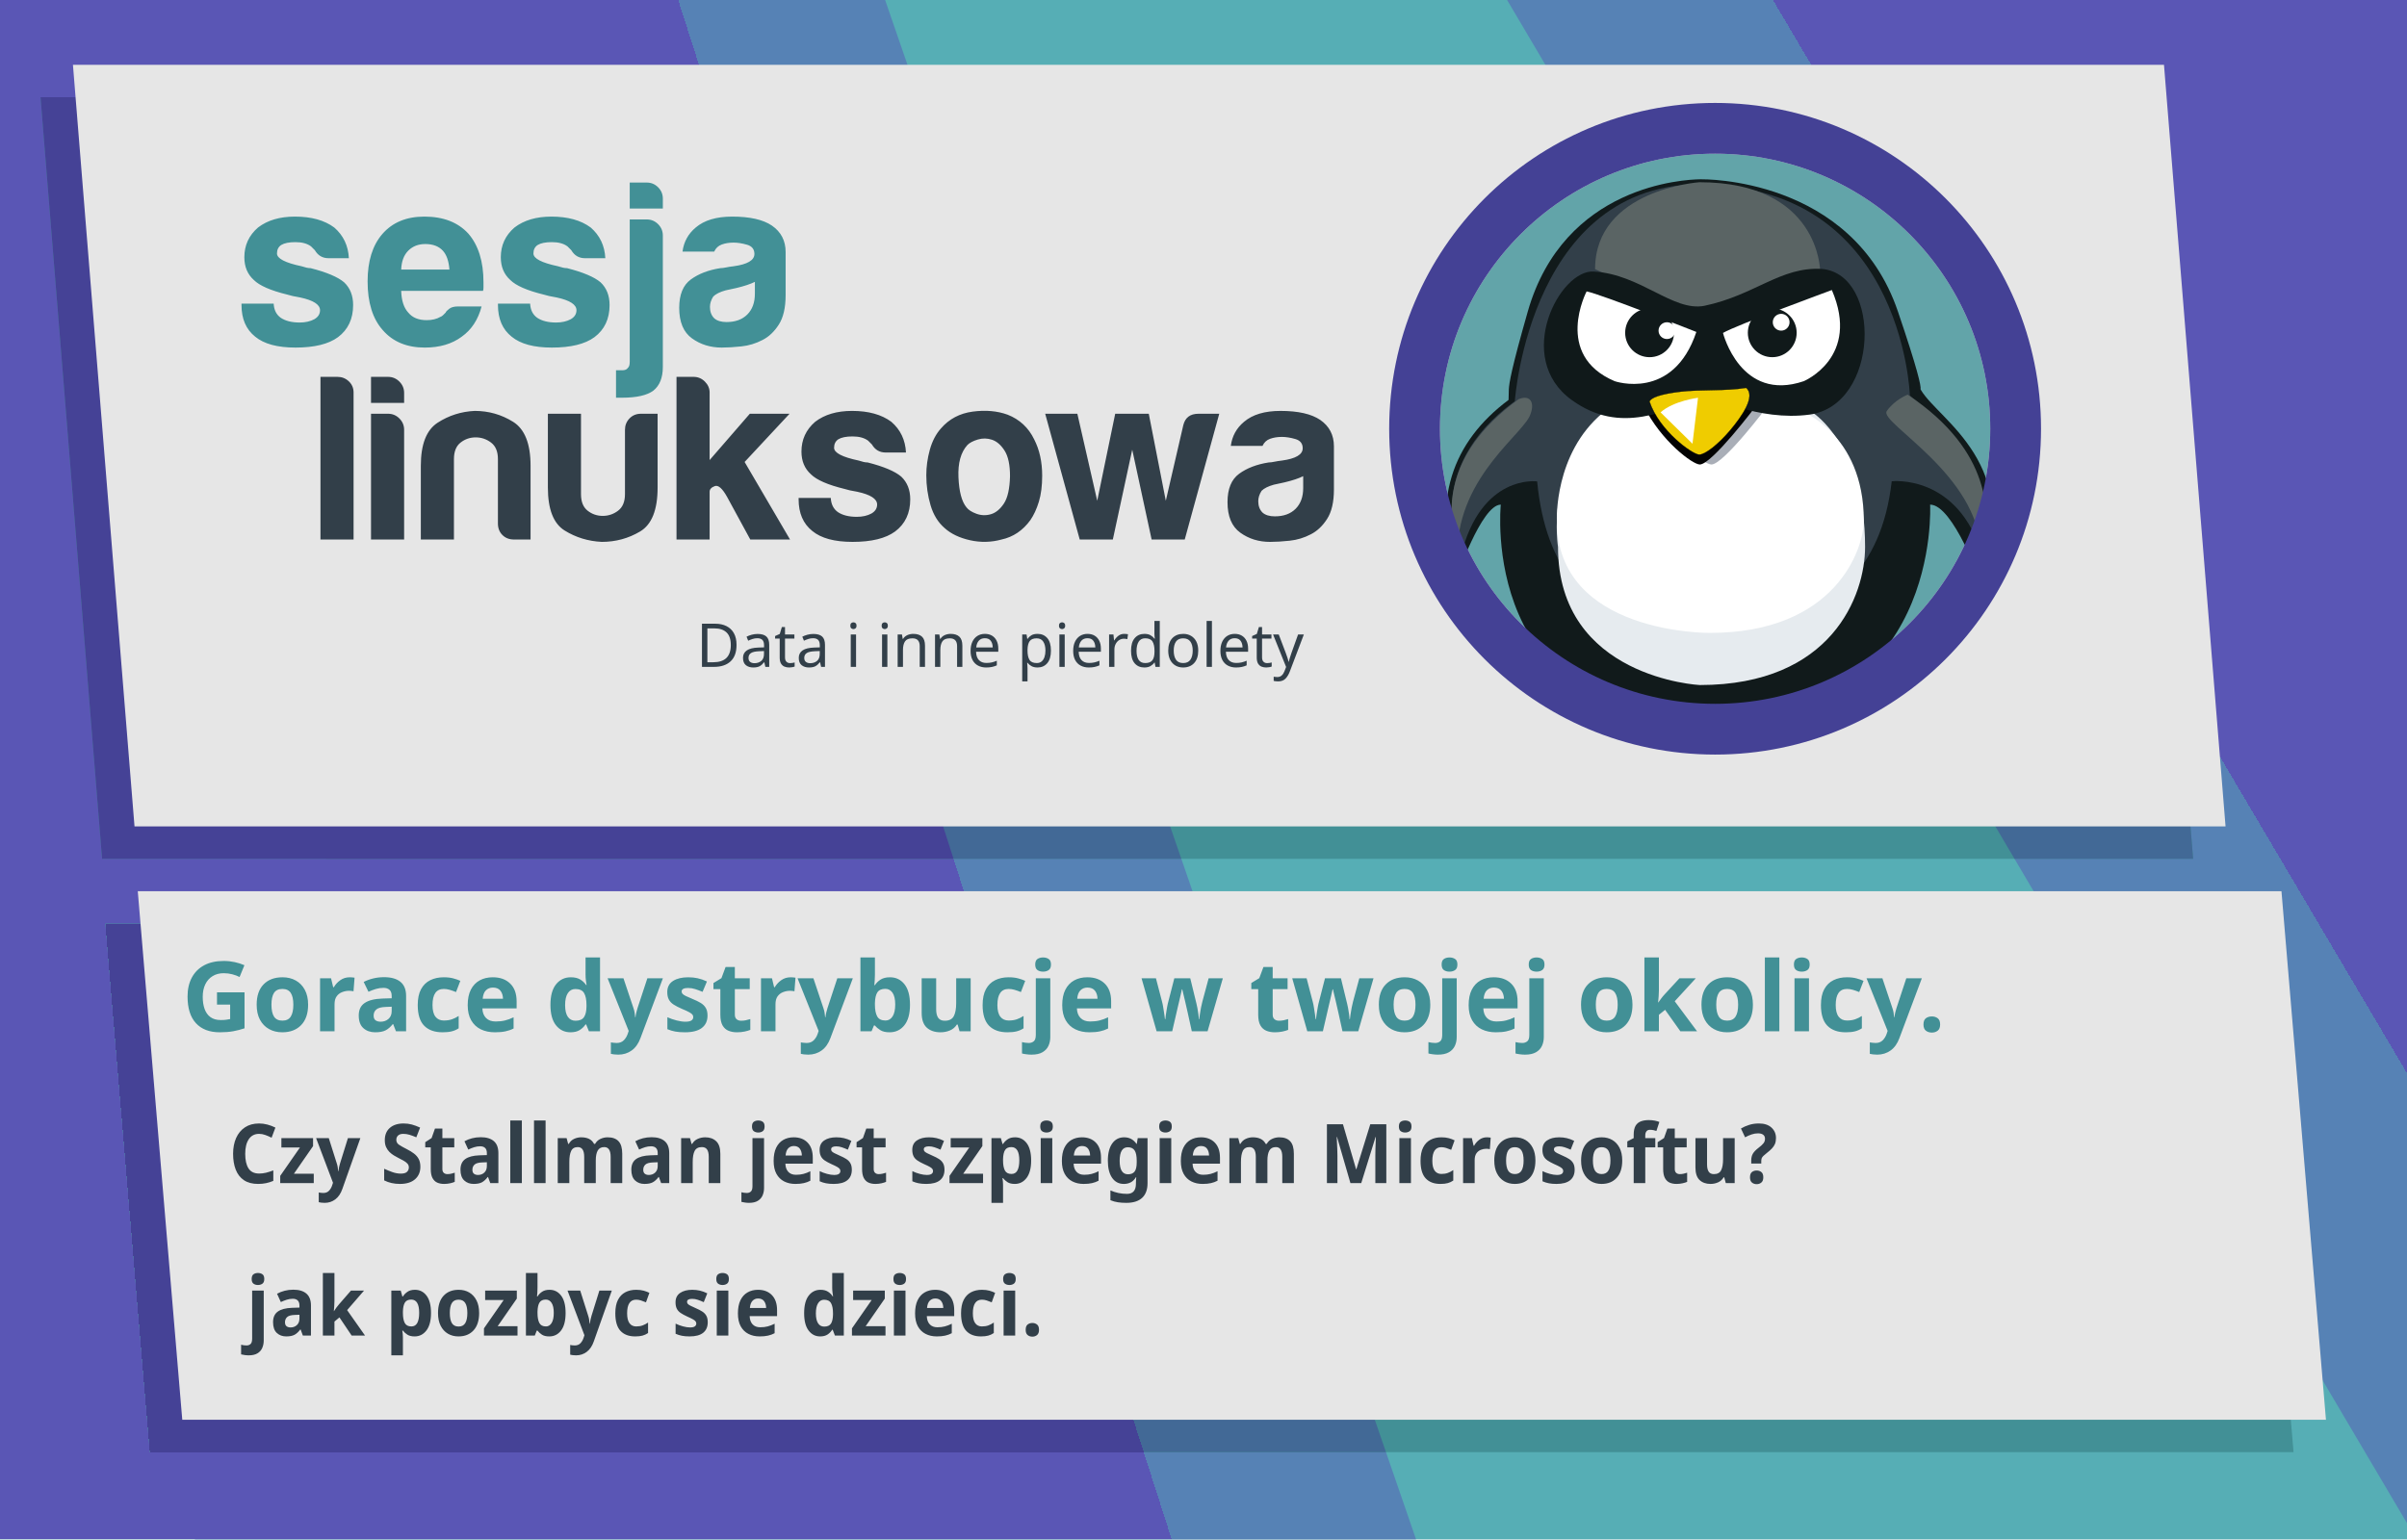
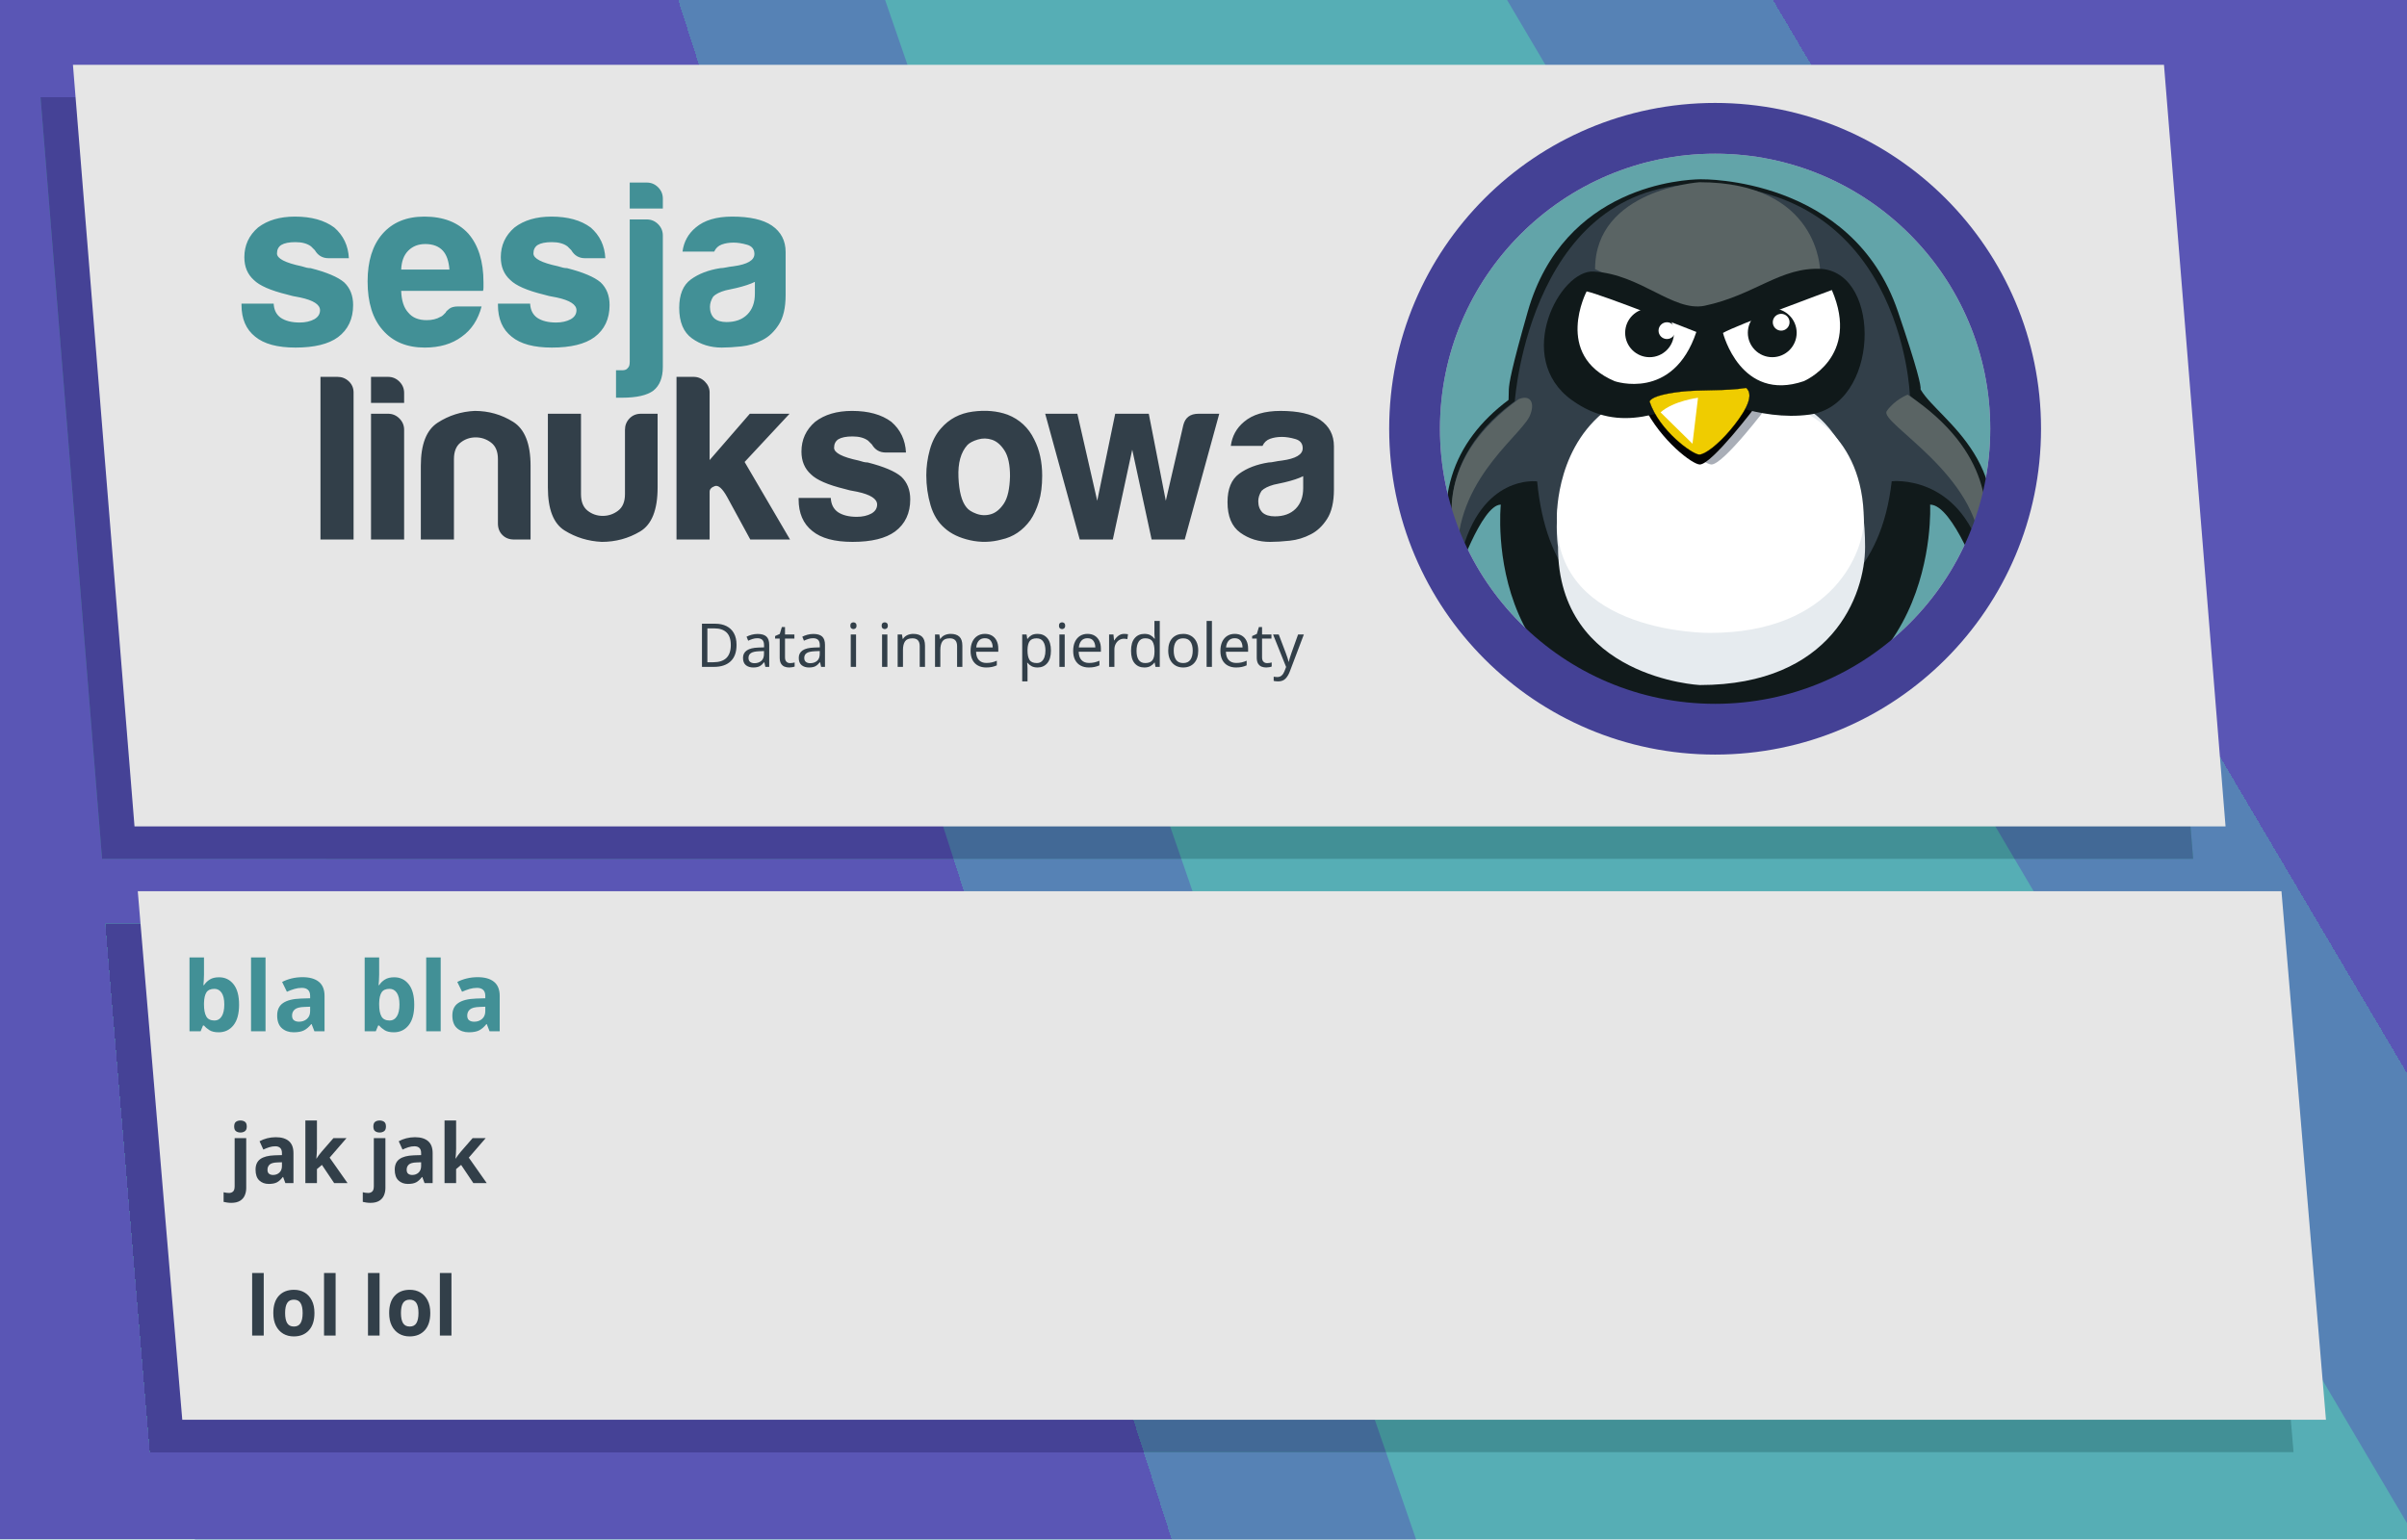
<svg xmlns="http://www.w3.org/2000/svg" width="297mm" height="190mm" viewBox="0 0 297 190" version="1.1" id="svg1" xml:space="preserve">
  <defs id="defs1">
    <rect x="-222.228" y="843.662" width="1581.172" height="246.371" id="rect8" />
    <rect x="330.943" y="810.457" width="32.88" height="210.271" id="rect7" />
    <rect x="170.012" y="582.286" width="299.724" height="48.421" id="rect5" />
    <rect x="175.59" y="518.273" width="301.957" height="41.729" id="rect4" />
    <path id="a" d="m 261.602,324.775 h 736.327 v 56.816 H 261.602 Z" />
    <rect x="-222.228" y="843.662" width="1581.172" height="246.371" id="rect8-8" />
    <rect x="-222.228" y="843.662" width="1581.172" height="246.371" id="rect8-8-2" />
    <rect x="56.983" y="63.927" width="257.586" height="316.452" id="rect1-2" />
    <rect x="28.348" y="280.078" width="173.633" height="52.465" id="rect24" />
    <path id="a-0" d="m 261.602,324.775 h 736.327 v 56.816 H 261.602 Z" />
    <filter style="color-interpolation-filters:sRGB;" id="filter31" x="0" y="0" width="1" height="1">
      <feColorMatrix values="1 0 0 0 0 0 1 0 0 0 0 0 1 0 0 0 0 0 1000 -500 " id="feColorMatrix31" />
    </filter>
    <filter style="color-interpolation-filters:sRGB" id="filter31-2" x="0" y="0" width="1" height="1">
      <feColorMatrix values="1 0 0 0 0 0 1 0 0 0 0 0 1 0 0 0 0 0 1000 -500 " id="feColorMatrix31-3" />
    </filter>
  </defs>
  <g id="layer3">
    <rect style="font-variation-settings:'wght' 700;fill:#56aeb5;fill-opacity:1;stroke-width:12.509" id="rect3" width="297" height="190" x="0" y="1.0229492e-06" />
    <path id="path27-5" style="fill:#5682b5;fill-opacity:1;stroke-width:1.37" d="m 60.71,0 h 48.506 l 65.512,190 H 24.038 Z" />
    <path id="rect68-9" style="fill:#5a56b5;fill-opacity:1;stroke-width:1.37;filter:url(#filter31-2)" d="m 0,0 h 83.683 l 60.891,190 H 0 Z" />
    <rect style="font-variation-settings:'wght' 700;fill:#429096;fill-opacity:1;stroke-width:2.56" id="rect29" width="264.51" height="65.47" x="3.407" y="114.403" transform="matrix(1,0,0.0838568,0.9964778,0,0)" />
    <path id="path110" style="fill:#5682b5;fill-opacity:1;stroke-width:1.55" d="M 185.963,1.1193991e-6 297,188 V 1.1193991e-6 Z" />
    <path id="path111" style="fill:#5a56b5;fill-opacity:1;stroke-width:1.37;filter:url(#filter31)" d="M 192.127,190 113.891,86.499 V 190 Z" transform="matrix(-1,0,0,-1.27985,410.8906,243.1714)" />
    <path id="path112" style="fill:#426996;fill-opacity:1;stroke-width:1.37" d="M 38.707 114 L 26.115 179.24 L 171.017 179.24 L 148.523 114 L 38.707 114 z " />
    <path id="path113" style="fill:#454296;fill-opacity:1;stroke-width:1.37;filter:url(#filter31-2)" d="M 13 114 L 18.49 179.24 L 141.126 179.24 L 120.217 114 L 13 114 z " />
    <rect style="font-variation-settings:'wght' 700;fill:#e6e6e6;fill-opacity:1;stroke-width:2.56" id="rect6-6" width="264.51" height="65.47" x="7.743" y="110.389" transform="matrix(1,0,0.0838568,0.9964778,0,0)" />
    <text xml:space="preserve" transform="matrix(0.2853025,0,0,0.2853025,85.84996,-124.4482)" id="text8" style="font-style:normal;font-variant:normal;font-weight:bold;font-stretch:normal;font-size:42.041px;font-family:Harabara;-inkscape-font-specification:'Harabara, Bold';font-variant-ligatures:normal;font-variant-caps:normal;font-variant-numeric:normal;font-variant-east-asian:normal;white-space:pre;shape-inside:url(#rect8);display:inline;opacity:1;vector-effect:none;fill:#429096;fill-opacity:1;stroke-width:4.429;stroke-linecap:butt;stroke-linejoin:miter;stroke-miterlimit:4;stroke-dasharray:none;stroke-dashoffset:0;stroke-opacity:1;-inkscape-stroke:none">
-       <tspan x="-222.229" y="882.366" id="tspan5">Gorace dystrybucje w twojej okolicy.</tspan>
+       <tspan x="-222.229" y="882.366" id="tspan5">bla bla </tspan>
    </text>
    <text xml:space="preserve" transform="matrix(0.2498832,0,0,0.2645833,83.73505,-86.5487)" id="text8-3" style="font-style:normal;font-variant:normal;font-weight:bold;font-stretch:normal;font-size:38.416px;font-family:Harabara;-inkscape-font-specification:'Harabara, Bold';font-variant-ligatures:normal;font-variant-caps:normal;font-variant-numeric:normal;font-variant-east-asian:normal;white-space:pre;shape-inside:url(#rect8-8);display:inline;vector-effect:none;fill:#323f49;fill-opacity:1;stroke-width:4.429;stroke-linecap:butt;stroke-linejoin:miter;stroke-miterlimit:4;stroke-dasharray:none;stroke-dashoffset:0;stroke-opacity:1;-inkscape-stroke:none">
-       <tspan x="-222.229" y="879.028" id="tspan6">Czy Stallman jest szpiegiem Microsoftu?</tspan>
+       <tspan x="-222.229" y="879.028" id="tspan6">jak jak</tspan>
    </text>
    <text xml:space="preserve" transform="matrix(0.2498832,0,0,0.2645833,85.89479,-67.72737)" id="text8-3-6" style="font-style:normal;font-variant:normal;font-weight:bold;font-stretch:normal;font-size:38.416px;font-family:Harabara;-inkscape-font-specification:'Harabara, Bold';font-variant-ligatures:normal;font-variant-caps:normal;font-variant-numeric:normal;font-variant-east-asian:normal;white-space:pre;shape-inside:url(#rect8-8-2);display:inline;vector-effect:none;fill:#323f49;fill-opacity:1;stroke-width:4.429;stroke-linecap:butt;stroke-linejoin:miter;stroke-miterlimit:4;stroke-dasharray:none;stroke-dashoffset:0;stroke-opacity:1;-inkscape-stroke:none">
-       <tspan x="-222.229" y="879.028" id="tspan7">jak pozbyc sie dzieci.</tspan>
+       <tspan x="-222.229" y="879.028" id="tspan7">lol lol</tspan>
    </text>
    <rect style="font-variation-settings:'wght' 700;opacity:1;fill:#429096;fill-opacity:1;stroke-width:3.035" id="rect28" width="258.014" height="94.306" x="4.03" y="12.039" transform="matrix(1,0,0.08054723,0.9967508,0,0)" />
    <path id="path114" style="fill:#426996;fill-opacity:1;stroke-width:1.37" d="M 58.394 12 L 40.251 106 L 145.764 106 L 113.353 12 L 58.394 12 z " />
    <path id="rect114" style="font-variation-settings:'wght' 700;opacity:1;fill:#454296;fill-opacity:1;stroke-width:3.035" d="M 4.031 12.039 L 4.03 106.346 L 109.088 106.346 L 86.559 12.039 L 4.031 12.039 z " transform="matrix(1,0,0.08054723,0.9967508,0,0)" />
    <path id="rect115" style="font-variation-settings:'wght' 700;opacity:1;fill:#426996;fill-opacity:1;stroke-width:3.035" d="M 192.081 12.039 L 240.003 106.346 L 262.044 106.346 L 262.044 12.039 L 192.081 12.039 z " transform="matrix(1,0,0.08054723,0.9967508,0,0)" />
    <rect style="font-variation-settings:'wght' 700;opacity:1;fill:#e6e6e6;fill-opacity:1;stroke-width:3.035" id="rect27" width="258.014" height="94.306" x="8.354" y="8.026" transform="matrix(1,0,0.08054723,0.9967508,0,0)" />
  </g>
  <g id="layer2" transform="matrix(3.36073,0,0,3.360749,-524.2602,-253.9711)">
    <circle style="fill:#62a4a9;fill-opacity:1;stroke-width:1.141;-inkscape-stroke:none" id="circle115" cx="214.535" cy="48.977" transform="matrix(0.2975544,0,0,0.2975527,155.1305,76.74343)" r="33.95" />
    <path d="m 218.411,82.155 c -0.55,0.007 -4.994,0.206 -6.323,4.859 -0.607,2.124 -0.683,2.627 -0.695,2.858 -0.004,0.009 -0.005,0.375 -0.01,0.385 -2.077,1.553 -2.837,3.719 -1.923,6.571 0,0 0.929,-2.725 1.638,-2.725 0,0 -0.852,8.086 7.798,7.945 8.392,0 7.965,-7.945 7.965,-7.945 0.841,0 1.855,2.837 1.855,2.837 1.604,-4.326 -1.518,-5.91 -2.191,-7.045 -0.006,-0.011 -0.008,-0.016 -0.015,-0.026 0.026,-0.117 -0.114,-0.746 -0.83,-2.855 -1.683,-4.963 -7.214,-4.859 -7.214,-4.859 0,0 -0.019,-4.8e-4 -0.055,0 z" style="fill:#111a1b;stroke-width:0.093" id="path8" />
    <path d="m 225.451,93.245 c 0,0 2.446,-0.287 3.329,2.74 0,0 1.363,-2.49 -2.662,-5.889 0,0 -0.262,-8.134 -8.266,-7.714 l -0.107,15.969 c 0,0 6.948,1.596 7.706,-5.105 z" style="fill:#323f49;stroke-width:0.032" id="path9" />
    <path d="m 212.434,93.25 c 0,0 -2.059,-0.287 -2.804,2.74 0,0 -1.527,-3.149 1.983,-5.686 0,0 0.569,-8.375 7.308,-7.955 v 16.006 c 0,3.1e-5 -5.85,1.596 -6.488,-5.105 z" style="fill:#323f49;stroke-width:0.032" id="path10" />
    <path d="m 214.847,90.731 c 0,0 6.488,-0.213 7.711,0 0,0 1.915,1.203 1.915,4.925 0,1.776 -1.216,5.073 -6.069,5.073 0,0 -5.205,-0.254 -5.205,-5.073 0,0 -0.479,-2.904 1.649,-4.925 z" style="fill:#e6ebef;stroke-width:0.032" id="path11" />
    <path d="m 214.847,90.731 c 0,0 5.982,-0.279 7.219,-0.095 0,0 2.36,0.827 2.36,4.057 0,1.033 -1.029,4.121 -5.655,4.121 0,0 -5.614,0.062 -5.614,-4.121 3e-5,0 -0.113,-2.465 1.69,-3.963 z" style="fill:#ffffff;stroke-width:0.032" id="path12" />
    <path d="m 216.785,90.502 c 0,0 2.047,-0.902 4.095,0 0,0 -1.604,2.127 -2.048,2.127 -0.26,-3e-5 -1.409,-0.851 -2.047,-2.127 z" style="fill:#a9aeb7;stroke-width:0.032" id="path13" />
    <path d="m 216.356,90.502 c 0,0 2.047,-0.902 4.095,0 0,0 -1.604,2.127 -2.047,2.127 -0.26,-3e-5 -1.409,-0.851 -2.048,-2.127 z" style="fill:#020202;stroke-width:0.032" id="path14" />
    <path d="m 214.56,85.454 c 0,0 2.239,1.041 3.691,1.799 0,0 3.562,-1.734 4.572,-1.734 0,0 -0.02,-3.257 -4.434,-3.257 0,-3.7e-5 -3.829,0.266 -3.829,3.191 z" style="fill:#5a6464;stroke-width:0.032" id="path17" />
    <path d="m 218.571,86.801 c -1.151,0.222 -2.34,-1.159 -4.056,-1.258 -1.247,-0.093 -2.964,3.169 -0.807,4.722 1.806,1.301 3.46,0.365 5.002,-0.159 0,0 1.861,0.946 3.721,0.691 2.569,-0.352 2.664,-5.149 0.458,-5.351 -1.524,-0.088 -2.448,0.962 -4.318,1.355 z" style="fill:#10191a;stroke-width:0.032" id="path15" transform="translate(2.4796198e-6)" />
    <path d="m 218.278,87.761 c 0,0 -3.489,-1.383 -4.029,-1.489 0,0 -1.228,2.34 1.03,3.297 -3e-5,0 2.144,0.745 2.999,-1.808 z m 4.975,-1.539 c 0,0 -3.523,1.294 -3.997,1.575 0,0 0.644,2.563 2.966,1.772 -2e-5,0 2.094,-0.873 1.031,-3.347 z" style="fill:#ffffff;stroke-width:0.032" id="path16" transform="translate(2.4796198e-6)" />
    <path d="m 216.558,90.318 c 0.05,-0.141 0.399,-0.274 1.135,-0.362 0.736,-0.087 1.675,-0.018 2.411,-0.142 0.366,0.298 -0.15,1.042 -0.583,1.556 -0.449,0.533 -0.927,0.896 -1.136,0.896 -0.245,0 -1.466,-0.873 -1.827,-1.949 z" style="fill:#efcc00;stroke:#000000;stroke-width:0.008" id="path18" />
    <path d="m 217.457,87.792 c 0,0.495 -0.401,0.896 -0.897,0.896 -0.494,0 -0.896,-0.401 -0.896,-0.896 0,-0.494 0.401,-0.896 0.896,-0.896 0.495,0 0.897,0.401 0.897,0.896 z m 4.504,0 c 0,0.495 -0.401,0.896 -0.896,0.896 -0.495,0 -0.897,-0.401 -0.897,-0.896 0,-0.494 0.401,-0.896 0.897,-0.896 0.494,0 0.896,0.401 0.896,0.896 z" style="fill:#10191a;stroke-width:0.032" id="path19" />
    <path d="m 217.505,87.713 c 0,0.171 -0.138,0.308 -0.307,0.308 -0.17,7.9e-5 -0.308,-0.138 -0.308,-0.308 0,-0.17 0.138,-0.308 0.308,-0.308 0.169,0 0.307,0.138 0.307,0.308 z m 4.195,-0.308 c 0,0.17 -0.139,0.308 -0.308,0.308 -0.17,0 -0.308,-0.138 -0.308,-0.308 0,-0.171 0.138,-0.309 0.308,-0.309 0.17,0 0.308,0.138 0.308,0.309 z m -3.361,2.773 c 0,0 -0.897,0.111 -1.375,0.536 l 1.172,1.153 z" style="fill:#ffffff;stroke-width:0.032" id="path20" />
    <path d="m 211.749,90.232 c 0.441,-0.186 0.587,0.139 0.449,0.515 -0.168,0.702 -2.643,2.246 -2.696,5.085 0,0 -0.062,0.302 -0.143,-0.503 -0.08,-0.805 -0.535,-2.97 2.39,-5.097 z m 14.287,-0.168 c 0,0 -0.472,0.18 -0.768,0.604 -0.296,0.425 3.39,2.325 3.448,5.164 0,0 0.067,0.302 0.155,-0.503 0.087,-0.805 0.352,-3.138 -2.836,-5.266 z" style="fill:#5a6464;stroke-width:0.032" id="path21" />
    <path id="path115" style="fill:#444195;fill-opacity:1;stroke-width:1.351;-inkscape-stroke:none" d="M 214.535,8.761 A 40.216,40.216 0 0 0 174.32,48.977 40.216,40.216 0 0 0 214.535,89.192 40.216,40.216 0 0 0 254.751,48.977 40.216,40.216 0 0 0 214.535,8.761 Z m 0,6.266 A 33.95,33.95 0 0 1 248.485,48.977 33.95,33.95 0 0 1 214.535,82.927 33.95,33.95 0 0 1 180.586,48.977 33.95,33.95 0 0 1 214.535,15.027 Z" transform="matrix(0.2975544,0,0,0.2975527,155.1305,76.74343)" />
  </g>
  <g id="layer1">
    <g id="g3" transform="matrix(0.7494419,0,0,0.7494566,7.316346,-18.68746)" style="opacity:1">
      <g id="g2" transform="matrix(0.2323828,0,0,0.2323828,-34.79133,50.35234)" style="fill:#429096;fill-opacity:1">
        <path d="m 277.063,829.186 h 22.788 c 0.22,4.472 1.896,7.822 5.026,10.053 3.35,2.236 7.817,3.352 13.404,3.352 4.02,0 7.482,-0.78 10.389,-2.346 2.68,-1.56 4.02,-3.687 4.02,-6.367 0,-4.02 -4.69,-7.037 -14.073,-9.048 -4.021,-0.67 -7.038,-1.34 -9.048,-2.01 -11.844,-2.9 -19.771,-6.368 -23.792,-10.39 -4.472,-4.02 -6.702,-9.383 -6.702,-16.085 0,-8.487 3.236,-15.524 9.718,-21.11 6.702,-5.138 15.415,-7.709 26.138,-7.709 11.614,0 20.887,2.571 27.814,7.708 6.477,5.587 9.938,12.85 10.388,21.781 h -14.41 c -4.246,0 -7.487,-1.896 -9.717,-5.696 a 677.67,677.67 0 0 1 -2.681,-2.68 c -2.681,-2.012 -6.367,-3.018 -11.06,-3.018 -4.47,0 -7.821,0.671 -10.052,2.011 -2.01,1.341 -3.016,3.352 -3.016,6.032 0,3.576 5.807,6.592 17.425,9.048 1.34,0.45 2.514,0.785 3.519,1.005 1.005,0.226 1.953,0.335 2.848,0.335 11.394,2.906 19.32,6.258 23.792,10.054 4.24,4.021 6.367,9.383 6.367,16.085 0,9.834 -3.576,17.426 -10.723,22.787 -6.702,4.917 -16.755,7.373 -30.16,7.373 -12.734,0 -22.232,-2.565 -28.484,-7.708 -6.482,-5.137 -9.718,-12.618 -9.718,-22.452 z m 153.345,2.011 h 16.755 c -2.461,9.383 -7.153,16.535 -14.075,21.446 -6.927,5.143 -15.64,7.708 -26.138,7.708 -12.734,0 -22.678,-4.132 -29.825,-12.399 -7.152,-8.042 -10.724,-19.546 -10.724,-34.516 0,-14.295 3.46,-25.469 10.389,-33.51 7.147,-8.264 17.09,-12.4 29.824,-12.4 13.404,0 23.793,4.021 31.165,12.063 7.147,8.27 10.724,19.771 10.724,34.517 v 3.687 c 0,1.12 -0.115,1.9 -0.335,2.346 h -57.974 c 0.22,6.927 1.895,12.063 5.026,15.415 2.9,3.576 7.257,5.361 13.069,5.361 3.796,0 7.037,-0.78 9.718,-2.346 0.67,-0.22 1.283,-0.612 1.843,-1.173 l 1.843,-1.843 c 0.22,-0.67 1.058,-1.56 2.513,-2.682 1.453,-1.115 3.52,-1.674 6.202,-1.674 z m -40.213,-26.139 h 34.18 c -0.45,-6.032 -2.01,-10.498 -4.69,-13.404 -2.906,-3.126 -7.037,-4.69 -12.4,-4.69 -4.916,0 -8.937,1.564 -12.063,4.69 -3.132,3.13 -4.807,7.597 -5.027,13.404 z m 68.563,24.128 h 22.788 c 0.22,4.472 1.896,7.822 5.026,10.053 3.35,2.236 7.817,3.352 13.404,3.352 4.02,0 7.482,-0.78 10.389,-2.346 2.68,-1.56 4.02,-3.687 4.02,-6.367 0,-4.02 -4.69,-7.037 -14.073,-9.048 -4.021,-0.67 -7.038,-1.34 -9.048,-2.01 -11.844,-2.9 -19.771,-6.368 -23.792,-10.39 -4.472,-4.02 -6.702,-9.383 -6.702,-16.085 0,-8.487 3.236,-15.524 9.718,-21.11 6.702,-5.138 15.415,-7.709 26.138,-7.709 11.614,0 20.887,2.571 27.814,7.708 6.477,5.587 9.938,12.85 10.388,21.781 h -14.41 c -4.247,0 -7.488,-1.896 -9.718,-5.696 a 677.67,677.67 0 0 1 -2.681,-2.68 c -2.681,-2.012 -6.367,-3.018 -11.06,-3.018 -4.47,0 -7.821,0.671 -10.052,2.011 -2.01,1.341 -3.016,3.352 -3.016,6.032 0,3.576 5.807,6.592 17.425,9.048 1.34,0.45 2.514,0.785 3.519,1.005 1.005,0.226 1.953,0.335 2.848,0.335 11.394,2.906 19.32,6.258 23.792,10.054 4.24,4.021 6.367,9.383 6.367,16.085 0,9.834 -3.576,17.426 -10.723,22.787 -6.702,4.917 -16.755,7.373 -30.16,7.373 -12.734,0 -22.232,-2.565 -28.484,-7.708 -6.482,-5.137 -9.718,-12.618 -9.718,-22.452 v -1.005 z m 83.642,66.686 v -19.437 h 4.357 c 2.01,0 3.35,-0.56 4.02,-1.676 0.89,-0.67 1.34,-2.126 1.34,-4.356 V 769.536 h 12.065 c 3.126,0 5.807,1.12 8.042,3.351 2.23,2.236 3.35,4.917 3.35,8.043 v 93.16 c 0,7.592 -2.235,13.18 -6.701,16.755 -4.472,3.352 -11.844,5.027 -22.117,5.027 z m 9.719,-152.474 h 12.064 c 3.126,0 5.807,1.121 8.042,3.352 2.23,2.235 3.35,4.916 3.35,8.042 v 7.038 H 552.118 V 743.398 Z M 646.15,854.99 a 41.247,41.247 0 0 1 -14.912,4.523 c -5.252,0.555 -9.886,0.838 -13.907,0.838 -8.042,0 -15.08,-2.179 -21.112,-6.535 -6.032,-4.356 -9.048,-11.56 -9.048,-21.614 0,-9.383 2.733,-16.085 8.21,-20.106 5.472,-4.02 12.45,-6.702 20.944,-8.043 1.115,0 2.456,-0.167 4.02,-0.502 1.562,-0.335 3.352,-0.613 5.363,-0.838 9.828,-1.34 14.745,-4.24 14.745,-8.713 0,-3.352 -1.733,-5.529 -5.194,-6.534 -3.466,-1.006 -6.65,-1.509 -9.55,-1.509 -3.131,0 -5.922,0.45 -8.378,1.341 -2.461,0.896 -4.246,2.571 -5.362,5.026 h -22.452 c 0.89,-6.922 4.02,-12.619 9.383,-17.09 6.032,-5.137 14.629,-7.708 25.803,-7.708 12.509,0 21.892,2.126 28.149,6.367 6.477,4.472 9.718,10.724 9.718,18.766 v 30.495 c 0,8.938 -1.623,15.918 -4.86,20.944 -3.24,5.026 -7.093,8.66 -11.56,10.891 z m -5.361,-41.219 c -3.131,1.565 -7.487,3.016 -13.07,4.356 l -7.707,1.676 c -4.021,1.12 -6.927,2.57 -8.713,4.356 -1.565,2.461 -2.346,4.916 -2.346,7.372 0,3.351 1.005,6.032 3.016,8.042 2.01,1.791 4.912,2.682 8.713,2.682 6.252,0 11.168,-1.786 14.745,-5.362 3.57,-3.57 5.36,-8.487 5.36,-14.744 v -8.378 z" style="fill:#429096;fill-opacity:1" id="path1" transform="translate(1.75,-723.398)" />
      </g>
      <path d="m 43,87 h 2.803 c 0.726,0 1.349,0.247 1.869,0.74 0.518,0.494 0.779,1.104 0.779,1.83 v 24.219 H 43 V 87 Z m 8.323,0 h 2.803 c 0.726,0 1.349,0.26 1.869,0.779 0.518,0.519 0.779,1.142 0.779,1.869 v 1.636 h -5.451 z m 0,6.074 h 2.803 c 0.726,0 1.349,0.26 1.869,0.778 0.518,0.52 0.779,1.143 0.779,1.869 v 18.067 h -5.451 v -20.715 z m 26.268,20.714 h -2.726 c -0.779,0 -1.415,-0.246 -1.908,-0.74 -0.494,-0.493 -0.74,-1.129 -0.74,-1.908 v -10.591 c 0,-1.246 -0.377,-2.154 -1.129,-2.726 -0.753,-0.57 -1.596,-0.856 -2.531,-0.856 -0.934,0 -1.765,0.286 -2.492,0.857 -0.728,0.572 -1.09,1.48 -1.09,2.726 v 13.239 h -5.451 v -12.148 c 0,-3.53 0.921,-5.892 2.764,-7.087 1.842,-1.194 3.88,-1.842 6.113,-1.947 2.284,0 4.386,0.597 6.308,1.791 1.92,1.195 2.882,3.609 2.882,7.242 z M 98.508,93.074 v 12.148 c 0,3.687 -0.961,6.101 -2.881,7.242 -1.921,1.143 -4.024,1.713 -6.308,1.713 -2.233,-0.105 -4.271,-0.726 -6.113,-1.869 -1.843,-1.141 -2.764,-3.504 -2.764,-7.087 V 93.074 h 5.451 v 13.239 c 0,1.246 0.363,2.155 1.09,2.726 0.726,0.572 1.557,0.857 2.492,0.857 0.934,0 1.778,-0.285 2.531,-0.857 0.752,-0.571 1.129,-1.48 1.129,-2.726 V 95.722 c 0,-0.726 0.246,-1.349 0.739,-1.869 0.493,-0.518 1.129,-0.779 1.908,-0.779 z m 8.563,0 v 7.631 l 6.619,-7.631 h 6.542 l -7.398,7.943 7.476,12.772 h -6.541 l -3.816,-7.009 c -0.778,-1.401 -1.454,-1.998 -2.025,-1.791 -0.572,0.208 -0.857,0.519 -0.857,0.934 v 7.865 h -5.451 V 87 h 2.803 c 0.726,0 1.35,0.26 1.869,0.779 0.518,0.519 0.779,1.117 0.779,1.791 v 3.504 z m 14.653,13.862 h 5.295 c 0.051,1.039 0.441,1.818 1.168,2.336 0.778,0.52 1.817,0.779 3.115,0.779 0.934,0 1.739,-0.181 2.414,-0.545 0.623,-0.363 0.934,-0.857 0.934,-1.48 0,-0.934 -1.09,-1.635 -3.27,-2.103 -0.934,-0.156 -1.635,-0.312 -2.103,-0.467 -2.753,-0.674 -4.594,-1.48 -5.529,-2.414 -1.039,-0.934 -1.557,-2.18 -1.557,-3.738 0,-1.972 0.752,-3.608 2.258,-4.906 1.557,-1.194 3.582,-1.791 6.074,-1.791 2.699,0 4.854,0.597 6.463,1.791 1.505,1.298 2.309,2.986 2.414,5.061 h -3.349 c -0.987,0 -1.74,-0.44 -2.258,-1.323 -0.208,-0.207 -0.416,-0.415 -0.623,-0.623 -0.623,-0.467 -1.48,-0.701 -2.57,-0.701 -1.039,0 -1.817,0.156 -2.336,0.467 -0.467,0.312 -0.701,0.779 -0.701,1.402 0,0.831 1.35,1.532 4.05,2.103 0.311,0.105 0.584,0.182 0.818,0.234 0.234,0.052 0.454,0.078 0.662,0.078 2.648,0.675 4.49,1.454 5.529,2.336 0.985,0.934 1.48,2.18 1.48,3.738 0,2.285 -0.831,4.05 -2.492,5.295 -1.557,1.143 -3.894,1.713 -7.009,1.713 -2.959,0 -5.166,-0.596 -6.619,-1.791 -1.506,-1.194 -2.258,-2.932 -2.258,-5.217 v -0.234 z m 24.059,4.984 c -1.09,-0.934 -1.869,-2.193 -2.336,-3.777 -0.467,-1.583 -0.701,-3.232 -0.701,-4.945 0,-1.401 0.195,-2.803 0.584,-4.205 0.389,-1.401 0.999,-2.57 1.83,-3.504 1.349,-1.557 3.088,-2.478 5.217,-2.764 2.128,-0.285 4.05,-0.117 5.763,0.506 1.972,0.779 3.426,2.129 4.361,4.05 0.882,1.713 1.324,3.713 1.324,5.996 0,1.662 -0.182,3.089 -0.545,4.283 -0.364,1.195 -0.831,2.207 -1.402,3.037 -1.246,1.713 -2.83,2.778 -4.75,3.193 -1.713,0.467 -3.44,0.506 -5.178,0.117 -1.74,-0.39 -3.128,-1.052 -4.166,-1.986 z m 3.738,-13.705 c -1.09,1.195 -1.584,2.973 -1.48,5.334 0.103,2.363 0.545,4.01 1.324,4.945 0.311,0.416 0.857,0.767 1.635,1.051 0.779,0.286 1.57,0.311 2.375,0.078 0.804,-0.234 1.519,-0.818 2.142,-1.752 0.623,-0.934 0.96,-2.44 1.012,-4.517 0,-1.869 -0.299,-3.271 -0.896,-4.205 -0.597,-0.934 -1.285,-1.531 -2.064,-1.791 -0.779,-0.259 -1.557,-0.273 -2.336,-0.039 -0.778,0.234 -1.35,0.533 -1.713,0.896 z m 35.774,15.575 h -5.451 l -3.193,-14.796 -3.193,14.796 h -5.451 l -5.685,-20.714 h 5.295 l 3.271,14.329 2.959,-14.329 h 5.529 l 2.803,14.329 2.882,-12.46 c 0.311,-1.246 1.141,-1.869 2.492,-1.869 h 3.426 z m 20.75,-0.857 a 9.586,9.586 0 0 1 -3.466,1.051 c -1.22,0.129 -2.297,0.195 -3.232,0.195 -1.869,0 -3.504,-0.507 -4.906,-1.519 -1.402,-1.012 -2.103,-2.687 -2.103,-5.023 0,-2.18 0.635,-3.738 1.908,-4.672 1.272,-0.934 2.893,-1.557 4.867,-1.869 0.259,0 0.571,-0.039 0.934,-0.117 0.363,-0.078 0.779,-0.142 1.246,-0.195 2.284,-0.312 3.426,-0.986 3.426,-2.025 0,-0.779 -0.403,-1.285 -1.207,-1.518 -0.805,-0.234 -1.545,-0.351 -2.219,-0.351 -0.728,0 -1.376,0.105 -1.947,0.312 -0.572,0.208 -0.987,0.597 -1.246,1.168 h -5.217 c 0.207,-1.609 0.934,-2.933 2.18,-3.971 1.402,-1.194 3.4,-1.791 5.996,-1.791 2.907,0 5.087,0.494 6.542,1.48 1.505,1.039 2.258,2.492 2.258,4.361 v 7.087 c 0,2.077 -0.377,3.699 -1.129,4.867 -0.753,1.168 -1.649,2.012 -2.686,2.531 z m -1.246,-9.578 c -0.727,0.364 -1.74,0.701 -3.037,1.012 l -1.791,0.389 c -0.934,0.26 -1.61,0.597 -2.025,1.012 -0.364,0.572 -0.545,1.142 -0.545,1.713 0,0.778 0.234,1.402 0.701,1.869 0.467,0.416 1.141,0.623 2.025,0.623 1.453,0 2.596,-0.415 3.426,-1.246 0.83,-0.83 1.246,-1.972 1.246,-3.426 z" style="fill:#323f49;fill-opacity:1;stroke-width:0.232" id="path2" />
    </g>
    <g aria-label="25 kwietnia 2020 | Wrocław, Polska" style="font-style:normal;font-weight:400;font-size:5px;line-height:125%;font-family:sans-serif;letter-spacing:0;word-spacing:0;display:inline;fill:#000000;fill-opacity:1;stroke:none;stroke-width:1px;stroke-linecap:butt;stroke-linejoin:miter;stroke-opacity:1" id="g24" transform="matrix(0.2323828,0,0,0.2323828,15.55248,78.51431)">
      <g aria-label="22-23 kwietnia 2023 | Wrocław, Polska" style="font-size:40px;white-space:pre;shape-inside:url(#a);shape-padding:0.088;fill:#ff2a2a" transform="translate(-0.698,-23.509)" id="g23" />
    </g>
    <text xml:space="preserve" transform="matrix(0.2797571,0,0,0.2797571,36.76721,-69.4671)" id="text3" style="font-style:normal;font-variant:normal;font-weight:normal;font-stretch:normal;font-size:26.667px;font-family:Sans;-inkscape-font-specification:'Sans, @wght=700';font-variant-ligatures:normal;font-variant-caps:normal;font-variant-numeric:normal;font-variant-east-asian:normal;font-variation-settings:'wght' 700;white-space:pre;shape-inside:url(#rect4);display:inline;opacity:1;fill:#323f49;fill-opacity:1;stroke-width:12.624">
      <tspan x="175.59" y="542.537" id="tspan8">Data i inne pierdolety </tspan>
    </text>
  </g>
</svg>
